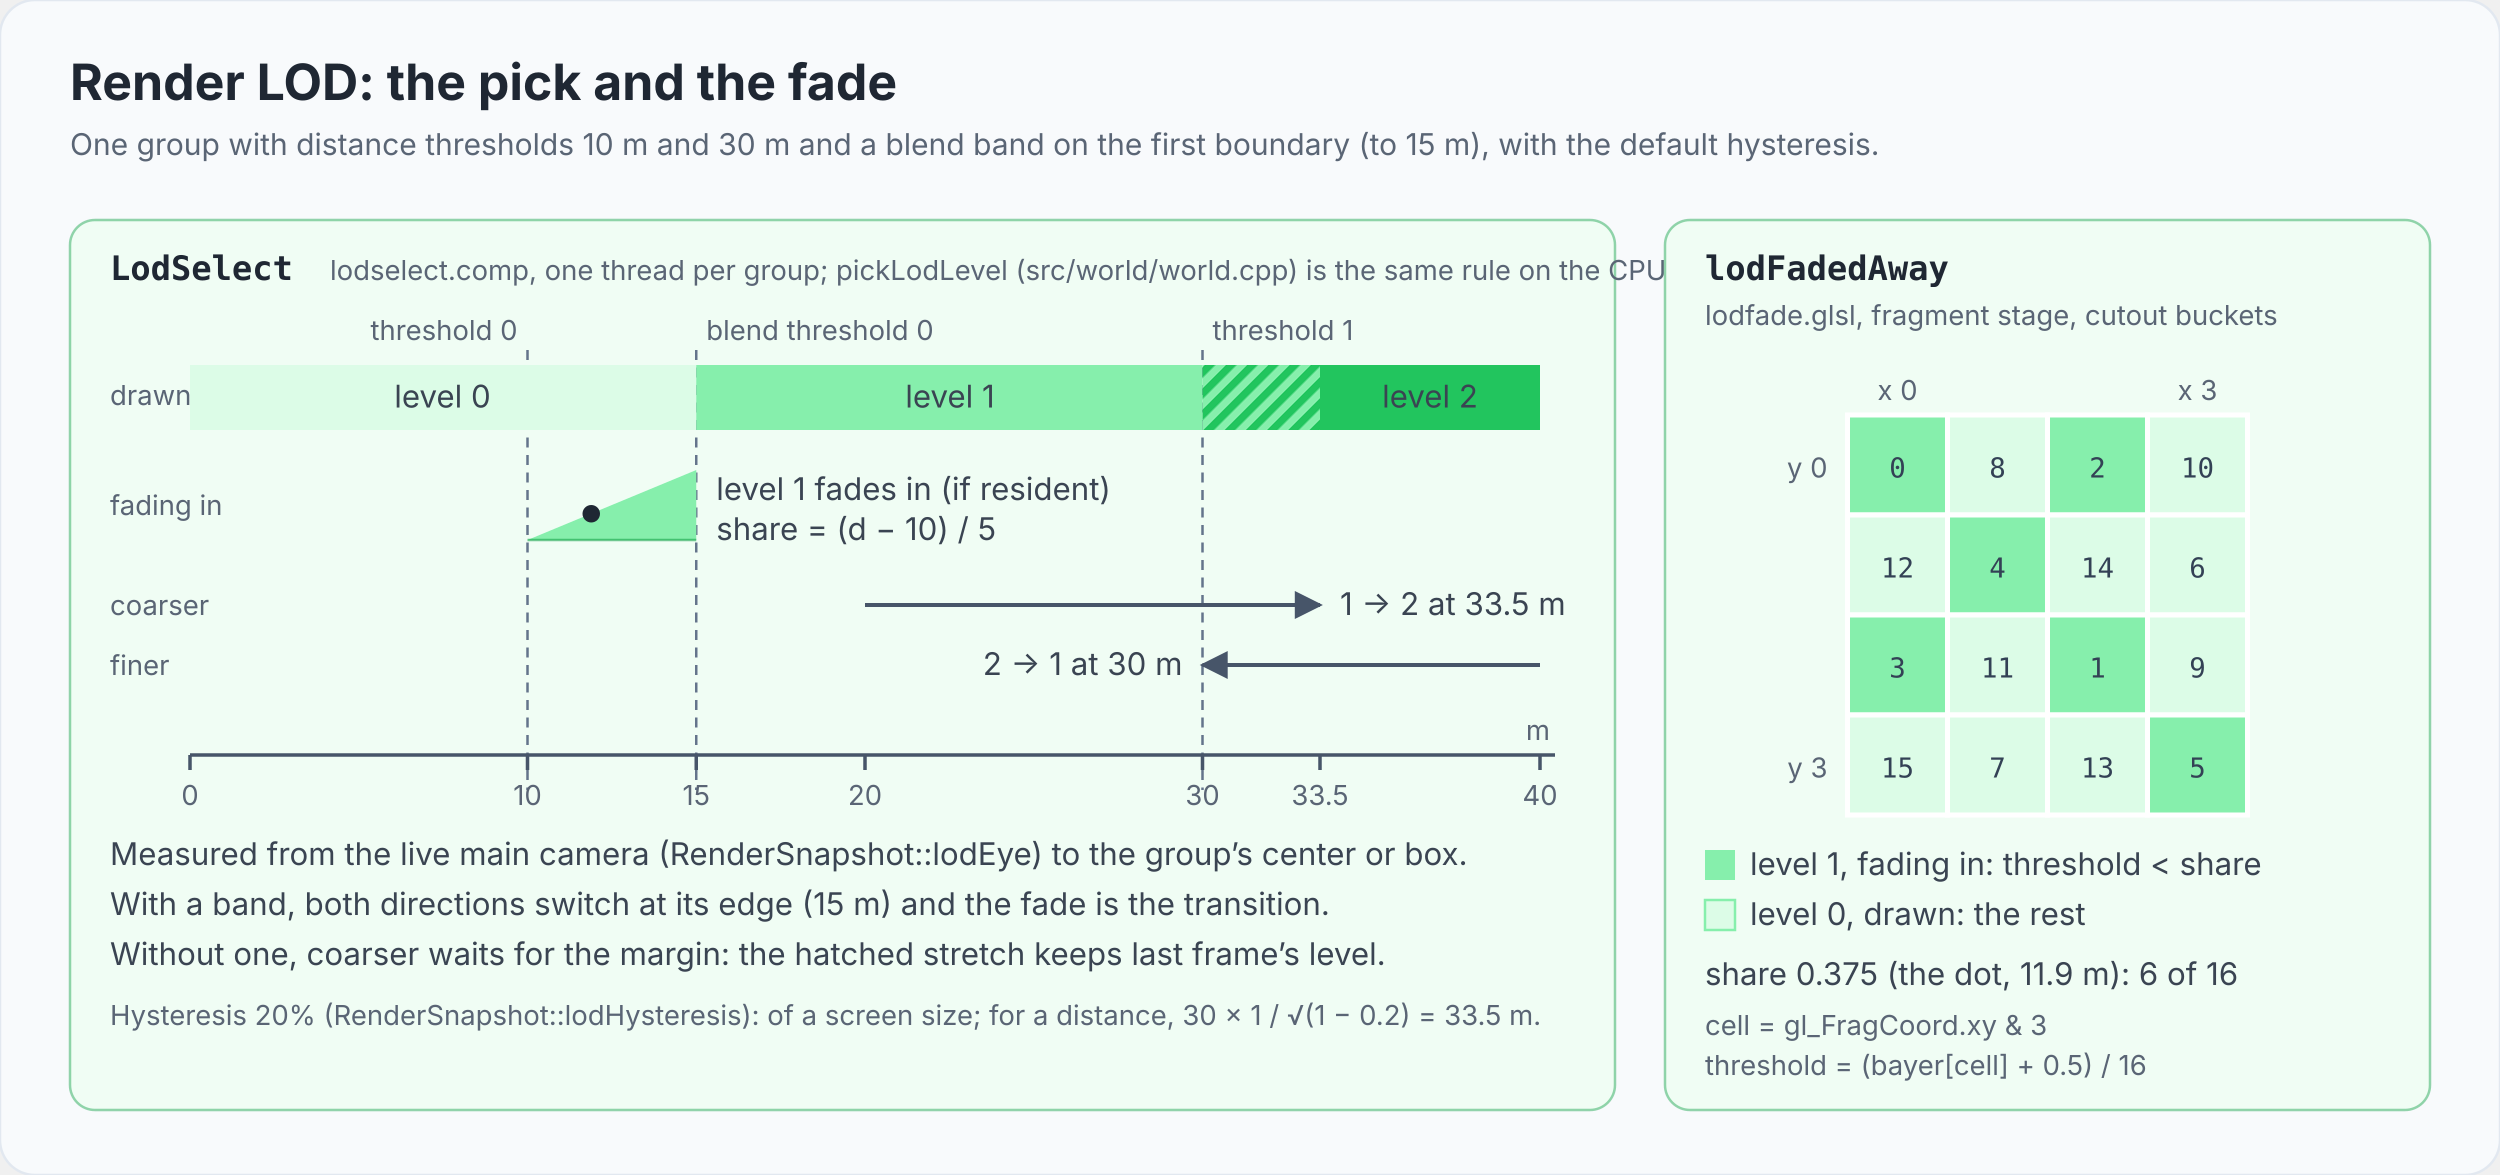
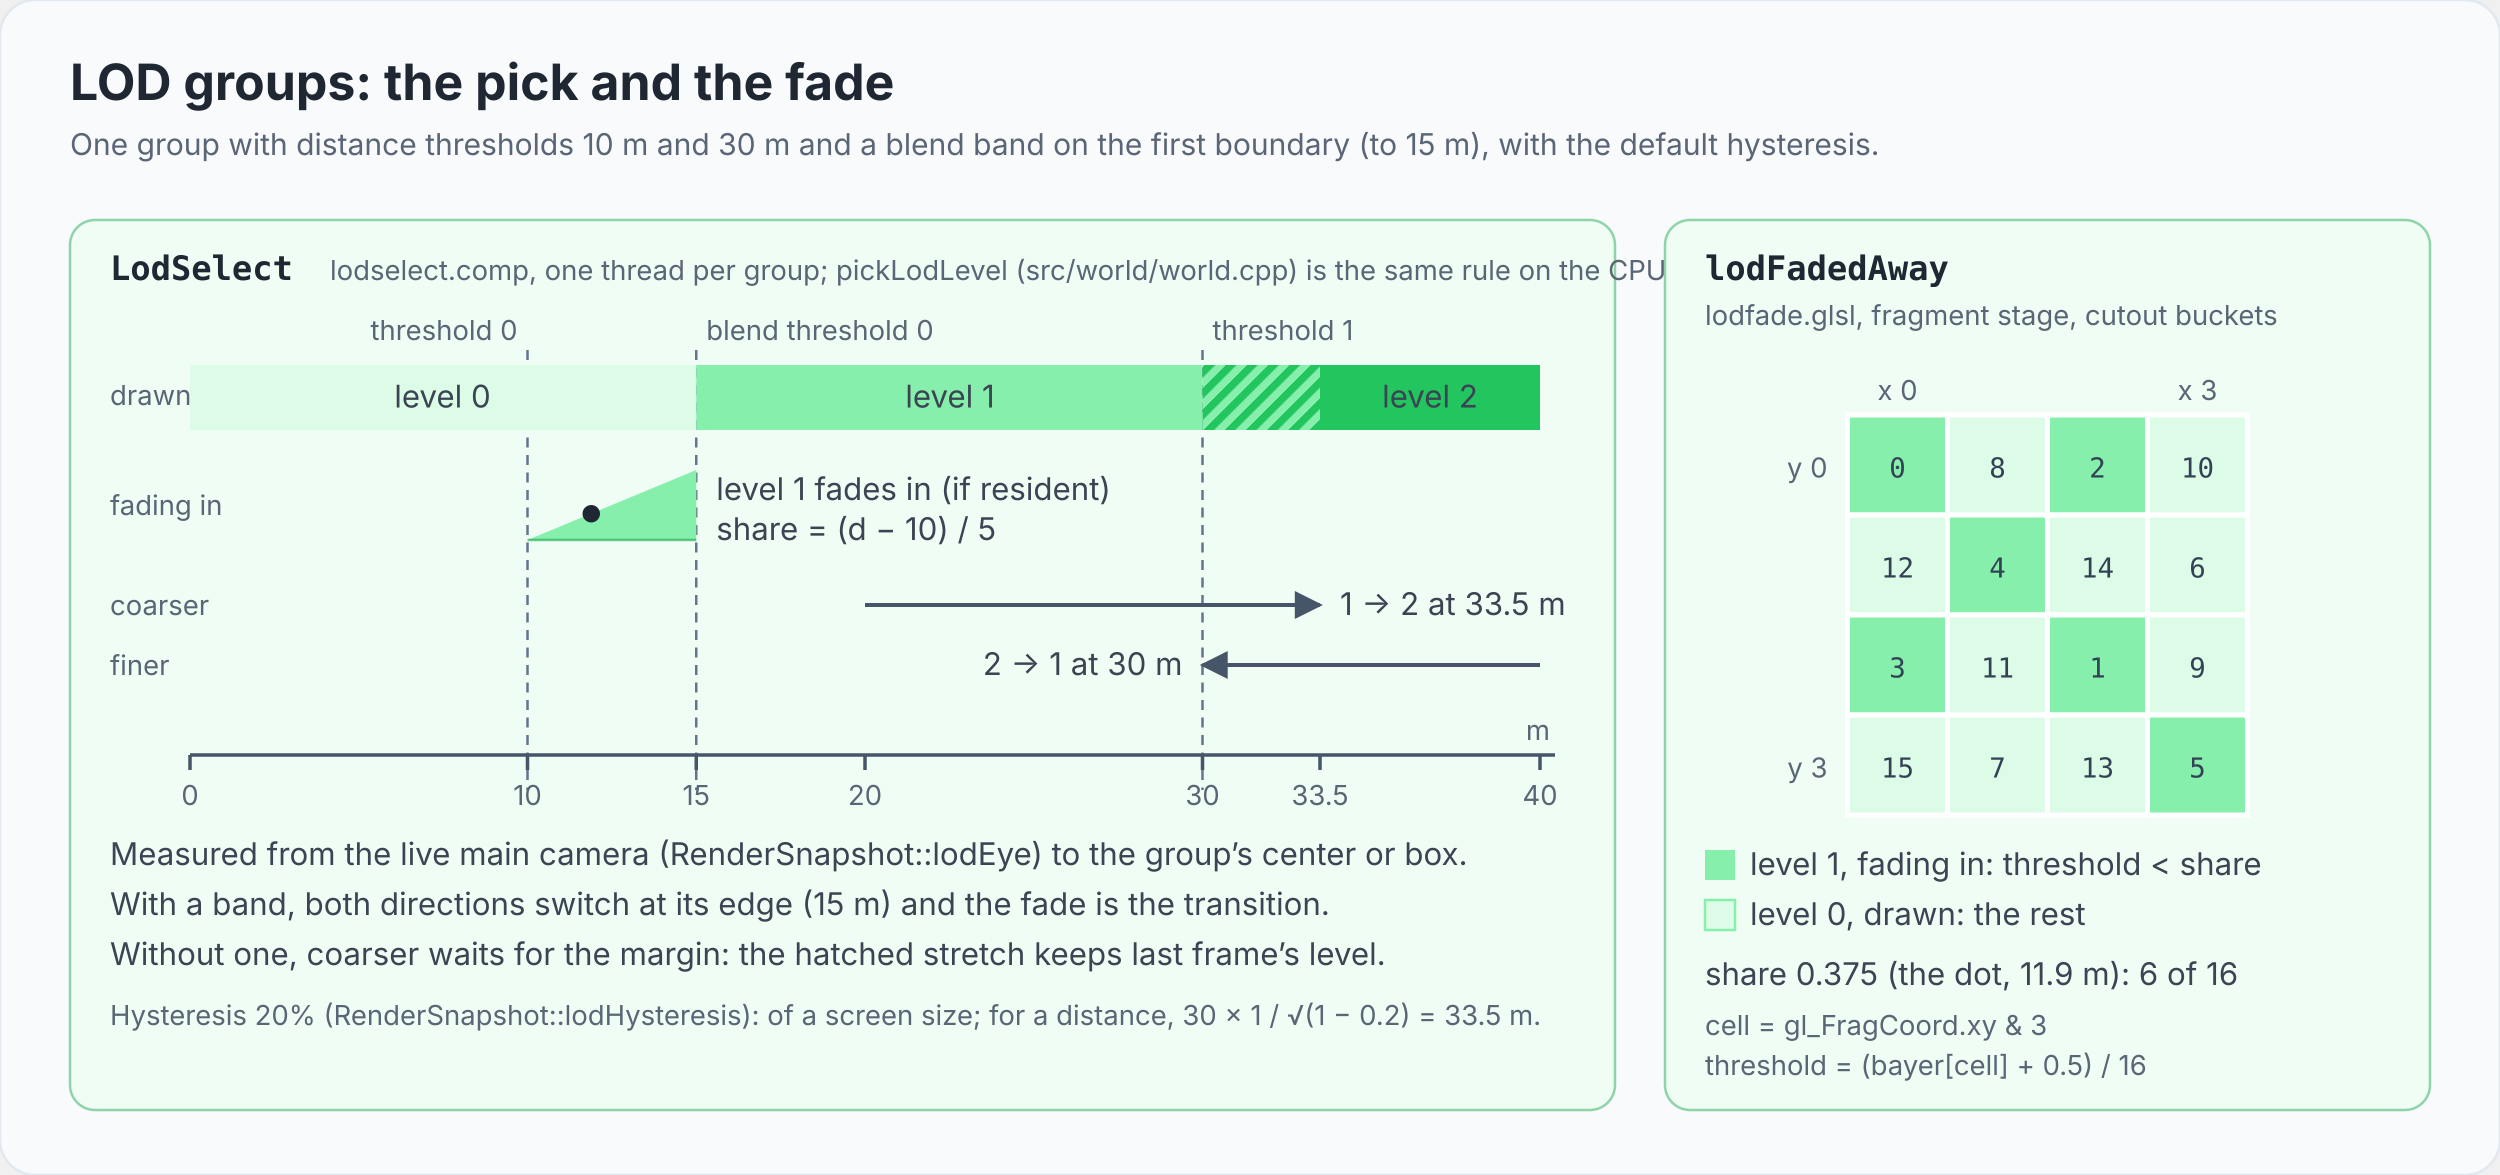
<svg xmlns="http://www.w3.org/2000/svg" width="1000" height="470" viewBox="0 0 1000 470" font-family="Inter, Segoe UI, Helvetica, Arial, sans-serif">
  <style>
    .title { font-size: 20px; font-weight: 700; fill: #1f2733; }
    .h { font-size: 14px; font-weight: 700; fill: #1f2733; }
    .lib { font-size: 13.5px; font-weight: 700; fill: #1f2733; font-family: JetBrains Mono, Consolas, Menlo, monospace; }
    .t { font-size: 12.5px; fill: #3a4452; }
    .s { font-size: 11px; fill: #5a6575; }
    .m { font-size: 11px; fill: #334155; font-family: JetBrains Mono, Consolas, Menlo, monospace; }
    .mono { font-family: JetBrains Mono, Consolas, Menlo, monospace; }
    .edge { font-size: 11.5px; fill: #334155; font-weight: 600; }
  </style>
  <defs>
    <marker id="arrow" viewBox="0 0 10 10" refX="9" refY="5" markerWidth="7" markerHeight="7" orient="auto-start-reverse">
      <path d="M0,0 L10,5 L0,10 z" fill="#475569" />
    </marker>
    <pattern id="hatch" width="6" height="6" patternUnits="userSpaceOnUse" patternTransform="rotate(45)">
      <rect width="6" height="6" fill="#86efac" />
      <rect width="3" height="6" fill="#22c55e" />
    </pattern>
  </defs>
  <rect x="0" y="0" width="1000" height="470" rx="14" fill="#f8fafc" stroke="#e2e8f0" />
-   <text x="28" y="40" class="title">Render LOD: the pick and the fade</text>
+   <text x="28" y="40" class="title">LOD groups: the pick and the fade</text>
  <text x="28" y="62" class="s" style="font-size:12px">One group with distance thresholds 10 m and 30 m and a blend band on the first boundary (to 15 m), with the default hysteresis.</text>
  <rect x="28" y="88" width="618" height="356" rx="10" fill="#f0fdf4" stroke="#16a34a" stroke-opacity="0.45" />
  <text x="44" y="112" class="lib">LodSelect</text>
  <text x="132" y="112" class="s">lodselect.comp, one thread per group; pickLodLevel (src/world/world.cpp) is the same rule on the CPU</text>
  <line x1="211" y1="140" x2="211" y2="316" stroke="#64748b" stroke-width="1" stroke-dasharray="4 3" />
  <line x1="278.5" y1="140" x2="278.5" y2="316" stroke="#64748b" stroke-width="1" stroke-dasharray="4 3" />
  <line x1="481" y1="140" x2="481" y2="316" stroke="#64748b" stroke-width="1" stroke-dasharray="4 3" />
  <text x="207" y="136" class="s" text-anchor="end">threshold 0</text>
  <text x="282.5" y="136" class="s">blend threshold 0</text>
  <text x="485" y="136" class="s">threshold 1</text>
  <text x="44" y="162" class="s">drawn</text>
  <rect x="76" y="146" width="202.5" height="26" fill="#dcfce7" />
  <text x="177" y="163" class="t" text-anchor="middle">level 0</text>
  <rect x="278.5" y="146" width="202.5" height="26" fill="#86efac" />
  <text x="380" y="163" class="t" text-anchor="middle">level 1</text>
  <rect x="528" y="146" width="88" height="26" fill="#22c55e" />
  <text x="572" y="163" class="t" text-anchor="middle">level 2</text>
  <rect x="481" y="146" width="47" height="26" fill="url(#hatch)" />
  <text x="44" y="206" class="s">fading in</text>
  <polygon points="211,216 278.5,216 278.5,188" fill="#86efac" />
  <line x1="211" y1="216" x2="278.5" y2="216" stroke="#16a34a" stroke-opacity="0.6" />
  <text x="286.5" y="200" class="t">level 1 fades in (if resident)</text>
  <text x="286.5" y="216" class="t">share = (d − 10) / 5</text>
  <text x="44" y="246" class="s">coarser</text>
  <line x1="346" y1="242" x2="528" y2="242" stroke="#475569" stroke-width="1.6" marker-end="url(#arrow)" />
  <text x="536" y="246" class="t">1 → 2 at 33.5 m</text>
  <text x="44" y="270" class="s">finer</text>
  <line x1="616" y1="266" x2="481" y2="266" stroke="#475569" stroke-width="1.6" marker-end="url(#arrow)" />
  <text x="473" y="270" class="t" text-anchor="end">2 → 1 at 30 m</text>
  <line x1="76" y1="302" x2="622" y2="302" stroke="#475569" stroke-width="1.4" />
  <line x1="76" y1="302" x2="76" y2="308" stroke="#475569" stroke-width="1.4" />
  <text x="76" y="322" class="s" text-anchor="middle">0</text>
  <line x1="211" y1="302" x2="211" y2="308" stroke="#475569" stroke-width="1.4" />
  <text x="211" y="322" class="s" text-anchor="middle">10</text>
  <line x1="278.5" y1="302" x2="278.5" y2="308" stroke="#475569" stroke-width="1.4" />
  <text x="278.5" y="322" class="s" text-anchor="middle">15</text>
  <line x1="346" y1="302" x2="346" y2="308" stroke="#475569" stroke-width="1.4" />
  <text x="346" y="322" class="s" text-anchor="middle">20</text>
  <line x1="481" y1="302" x2="481" y2="308" stroke="#475569" stroke-width="1.4" />
  <text x="481" y="322" class="s" text-anchor="middle">30</text>
  <line x1="528" y1="302" x2="528" y2="308" stroke="#475569" stroke-width="1.4" />
  <text x="528" y="322" class="s" text-anchor="middle">33.5</text>
  <line x1="616" y1="302" x2="616" y2="308" stroke="#475569" stroke-width="1.4" />
  <text x="616" y="322" class="s" text-anchor="middle">40</text>
  <text x="620" y="296" class="s" text-anchor="end">m</text>
  <circle cx="236.5" cy="205.5" r="3.5" fill="#1f2733" />
  <text x="44" y="346" class="t">Measured from the live main camera (RenderSnapshot::lodEye) to the group’s center or box.</text>
  <text x="44" y="366" class="t">With a band, both directions switch at its edge (15 m) and the fade is the transition.</text>
  <text x="44" y="386" class="t">Without one, coarser waits for the margin: the hatched stretch keeps last frame’s level.</text>
  <text x="44" y="410" class="s">Hysteresis 20% (RenderSnapshot::lodHysteresis): of a screen size; for a distance, 30 × 1 / √(1 − 0.2) = 33.5 m.</text>
  <rect x="666" y="88" width="306" height="356" rx="10" fill="#f0fdf4" stroke="#16a34a" stroke-opacity="0.45" />
  <text x="682" y="112" class="lib">lodFadedAway</text>
  <text x="682" y="130" class="s">lodfade.glsl, fragment stage, cutout buckets</text>
  <rect x="739" y="166" width="40" height="40" fill="#86efac" stroke="#ffffff" stroke-width="2" />
  <text x="759" y="191" class="m" text-anchor="middle">0</text>
  <rect x="779" y="166" width="40" height="40" fill="#dcfce7" stroke="#ffffff" stroke-width="2" />
  <text x="799" y="191" class="m" text-anchor="middle">8</text>
  <rect x="819" y="166" width="40" height="40" fill="#86efac" stroke="#ffffff" stroke-width="2" />
  <text x="839" y="191" class="m" text-anchor="middle">2</text>
  <rect x="859" y="166" width="40" height="40" fill="#dcfce7" stroke="#ffffff" stroke-width="2" />
  <text x="879" y="191" class="m" text-anchor="middle">10</text>
  <rect x="739" y="206" width="40" height="40" fill="#dcfce7" stroke="#ffffff" stroke-width="2" />
  <text x="759" y="231" class="m" text-anchor="middle">12</text>
  <rect x="779" y="206" width="40" height="40" fill="#86efac" stroke="#ffffff" stroke-width="2" />
  <text x="799" y="231" class="m" text-anchor="middle">4</text>
  <rect x="819" y="206" width="40" height="40" fill="#dcfce7" stroke="#ffffff" stroke-width="2" />
  <text x="839" y="231" class="m" text-anchor="middle">14</text>
  <rect x="859" y="206" width="40" height="40" fill="#dcfce7" stroke="#ffffff" stroke-width="2" />
  <text x="879" y="231" class="m" text-anchor="middle">6</text>
  <rect x="739" y="246" width="40" height="40" fill="#86efac" stroke="#ffffff" stroke-width="2" />
  <text x="759" y="271" class="m" text-anchor="middle">3</text>
  <rect x="779" y="246" width="40" height="40" fill="#dcfce7" stroke="#ffffff" stroke-width="2" />
  <text x="799" y="271" class="m" text-anchor="middle">11</text>
  <rect x="819" y="246" width="40" height="40" fill="#86efac" stroke="#ffffff" stroke-width="2" />
  <text x="839" y="271" class="m" text-anchor="middle">1</text>
  <rect x="859" y="246" width="40" height="40" fill="#dcfce7" stroke="#ffffff" stroke-width="2" />
  <text x="879" y="271" class="m" text-anchor="middle">9</text>
  <rect x="739" y="286" width="40" height="40" fill="#dcfce7" stroke="#ffffff" stroke-width="2" />
  <text x="759" y="311" class="m" text-anchor="middle">15</text>
  <rect x="779" y="286" width="40" height="40" fill="#dcfce7" stroke="#ffffff" stroke-width="2" />
  <text x="799" y="311" class="m" text-anchor="middle">7</text>
  <rect x="819" y="286" width="40" height="40" fill="#dcfce7" stroke="#ffffff" stroke-width="2" />
  <text x="839" y="311" class="m" text-anchor="middle">13</text>
  <rect x="859" y="286" width="40" height="40" fill="#86efac" stroke="#ffffff" stroke-width="2" />
  <text x="879" y="311" class="m" text-anchor="middle">5</text>
  <text x="731" y="191" class="s" text-anchor="end">y 0</text>
  <text x="731" y="311" class="s" text-anchor="end">y 3</text>
  <text x="759" y="160" class="s" text-anchor="middle">x 0</text>
  <text x="879" y="160" class="s" text-anchor="middle">x 3</text>
  <rect x="682" y="340" width="12" height="12" fill="#86efac" />
  <text x="700" y="350" class="t">level 1, fading in: threshold &lt; share</text>
  <rect x="682" y="360" width="12" height="12" fill="#dcfce7" stroke="#86efac" />
  <text x="700" y="370" class="t">level 0, drawn: the rest</text>
  <text x="682" y="394" class="t">share 0.375 (the dot, 11.9 m): 6 of 16</text>
  <text x="682" y="414" class="s">cell = gl_FragCoord.xy &amp; 3</text>
  <text x="682" y="430" class="s">threshold = (bayer[cell] + 0.5) / 16</text>
</svg>
